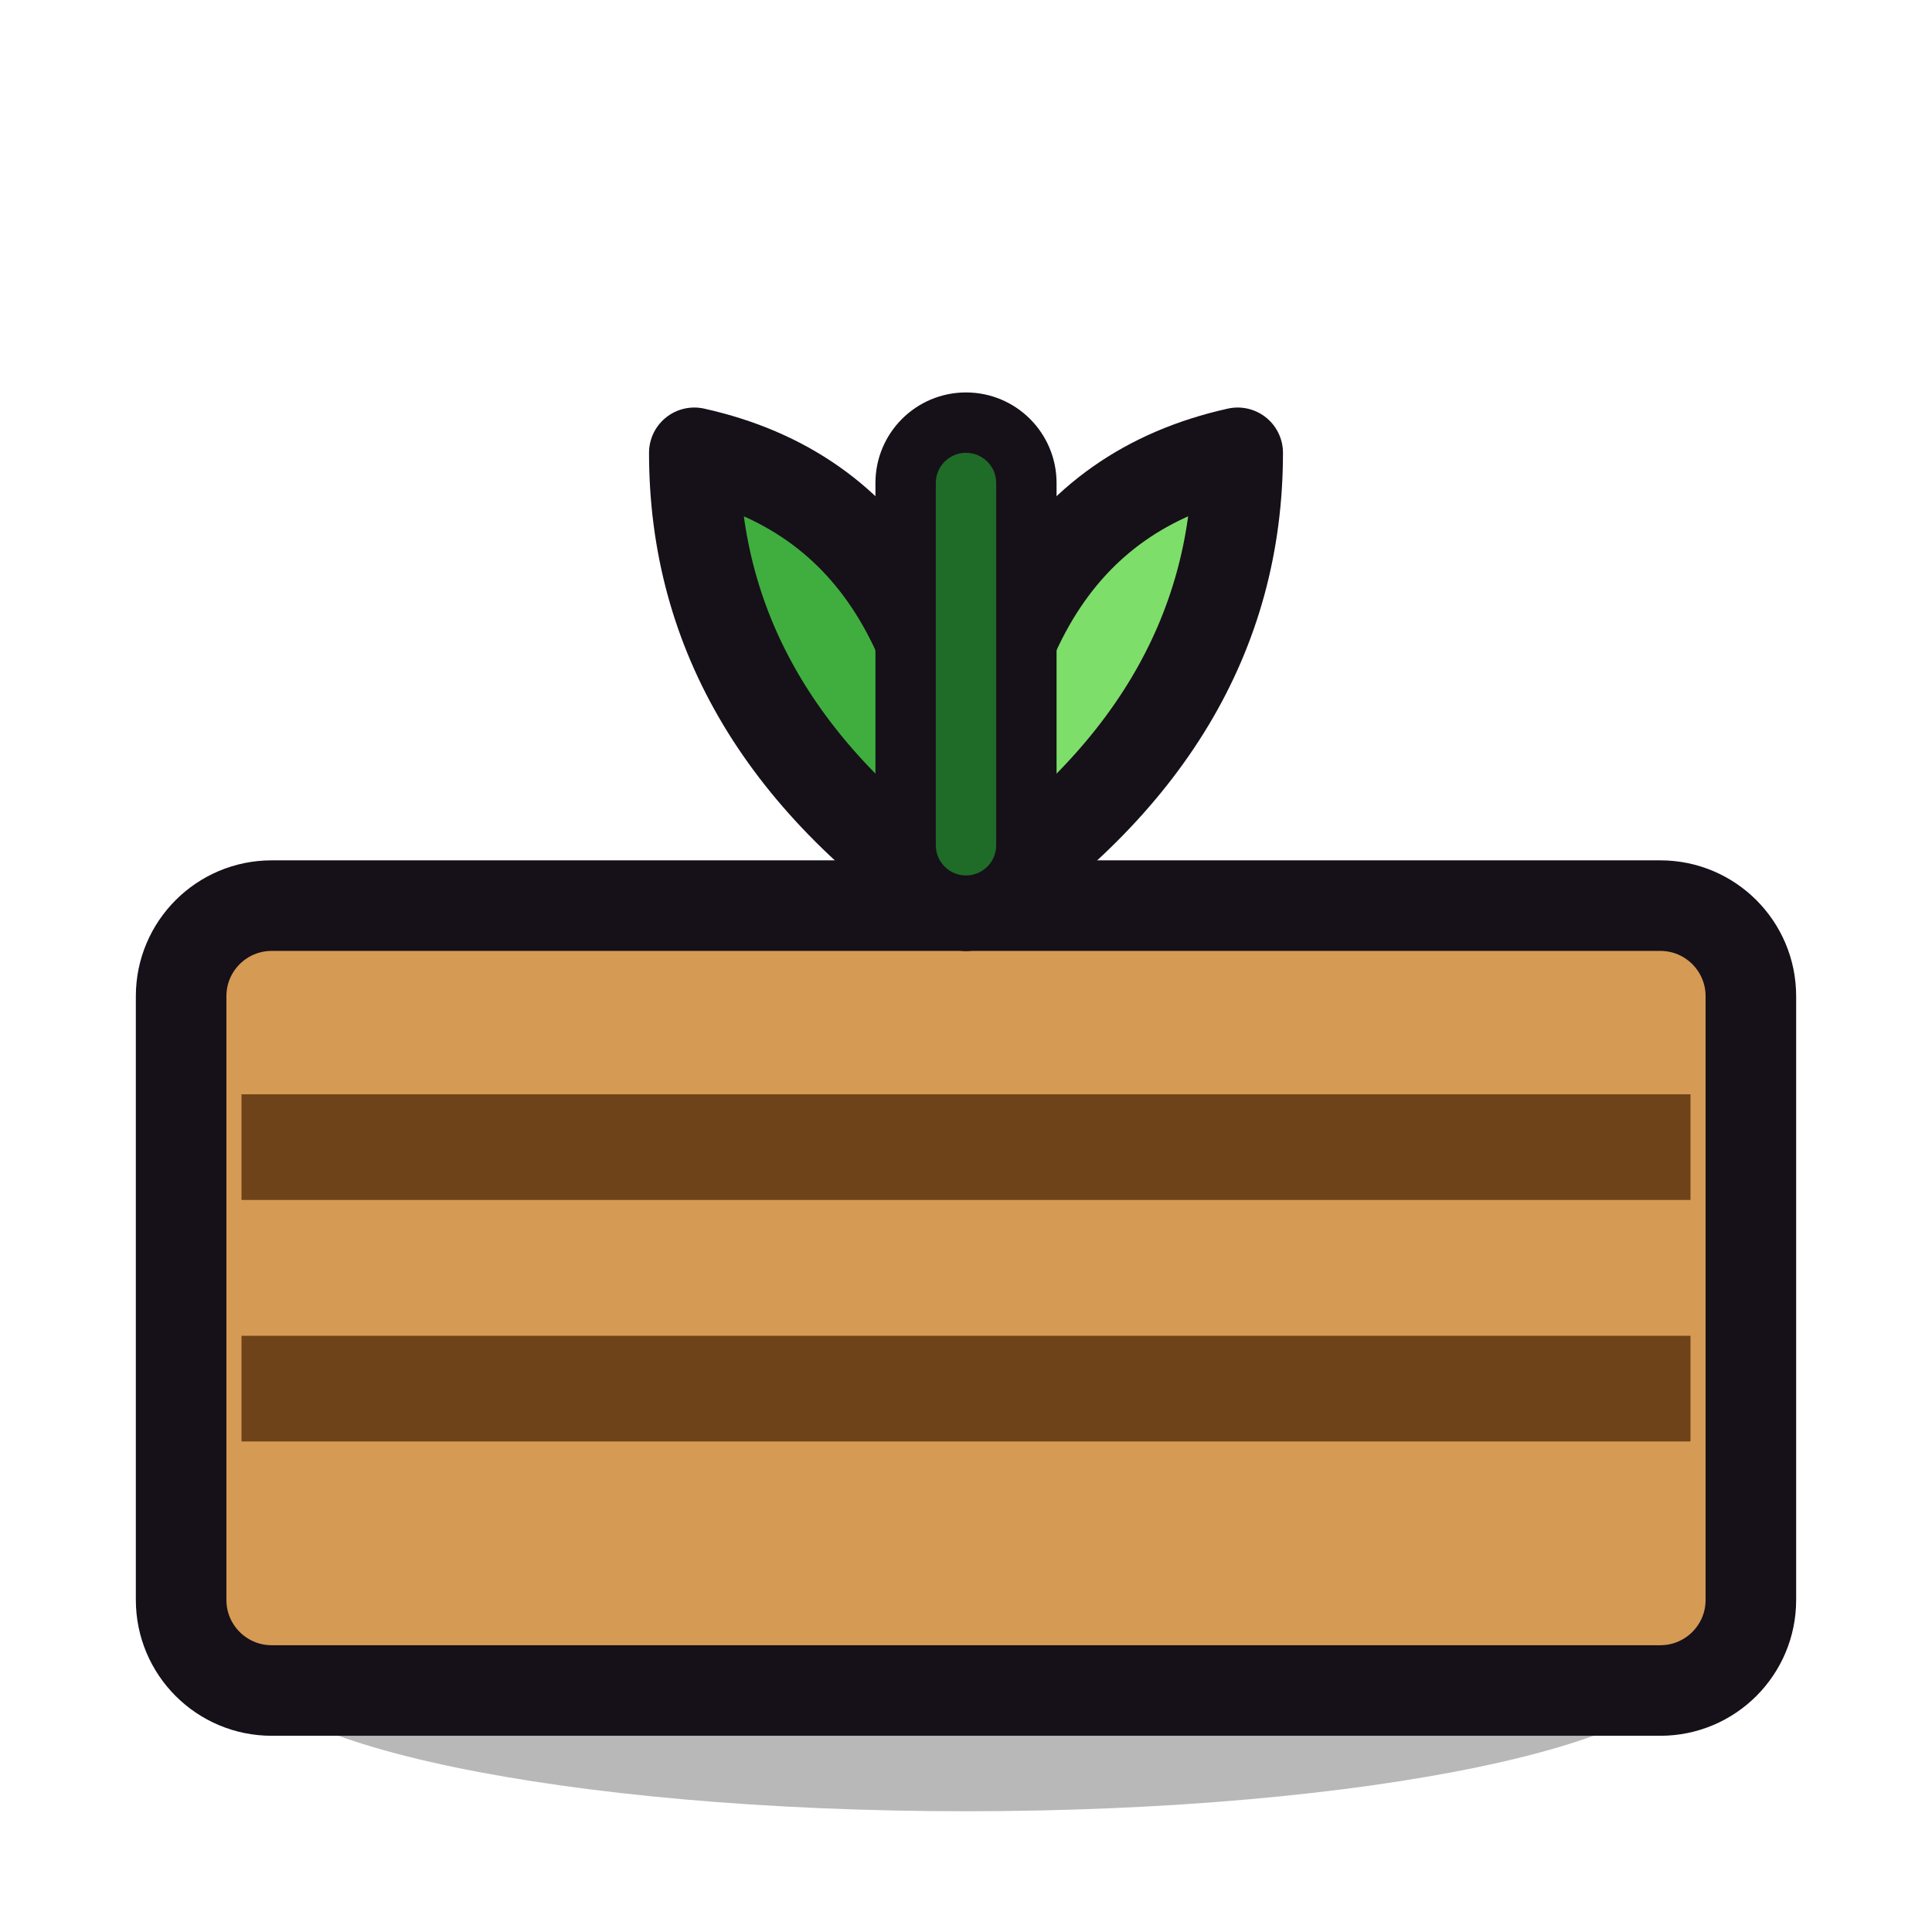
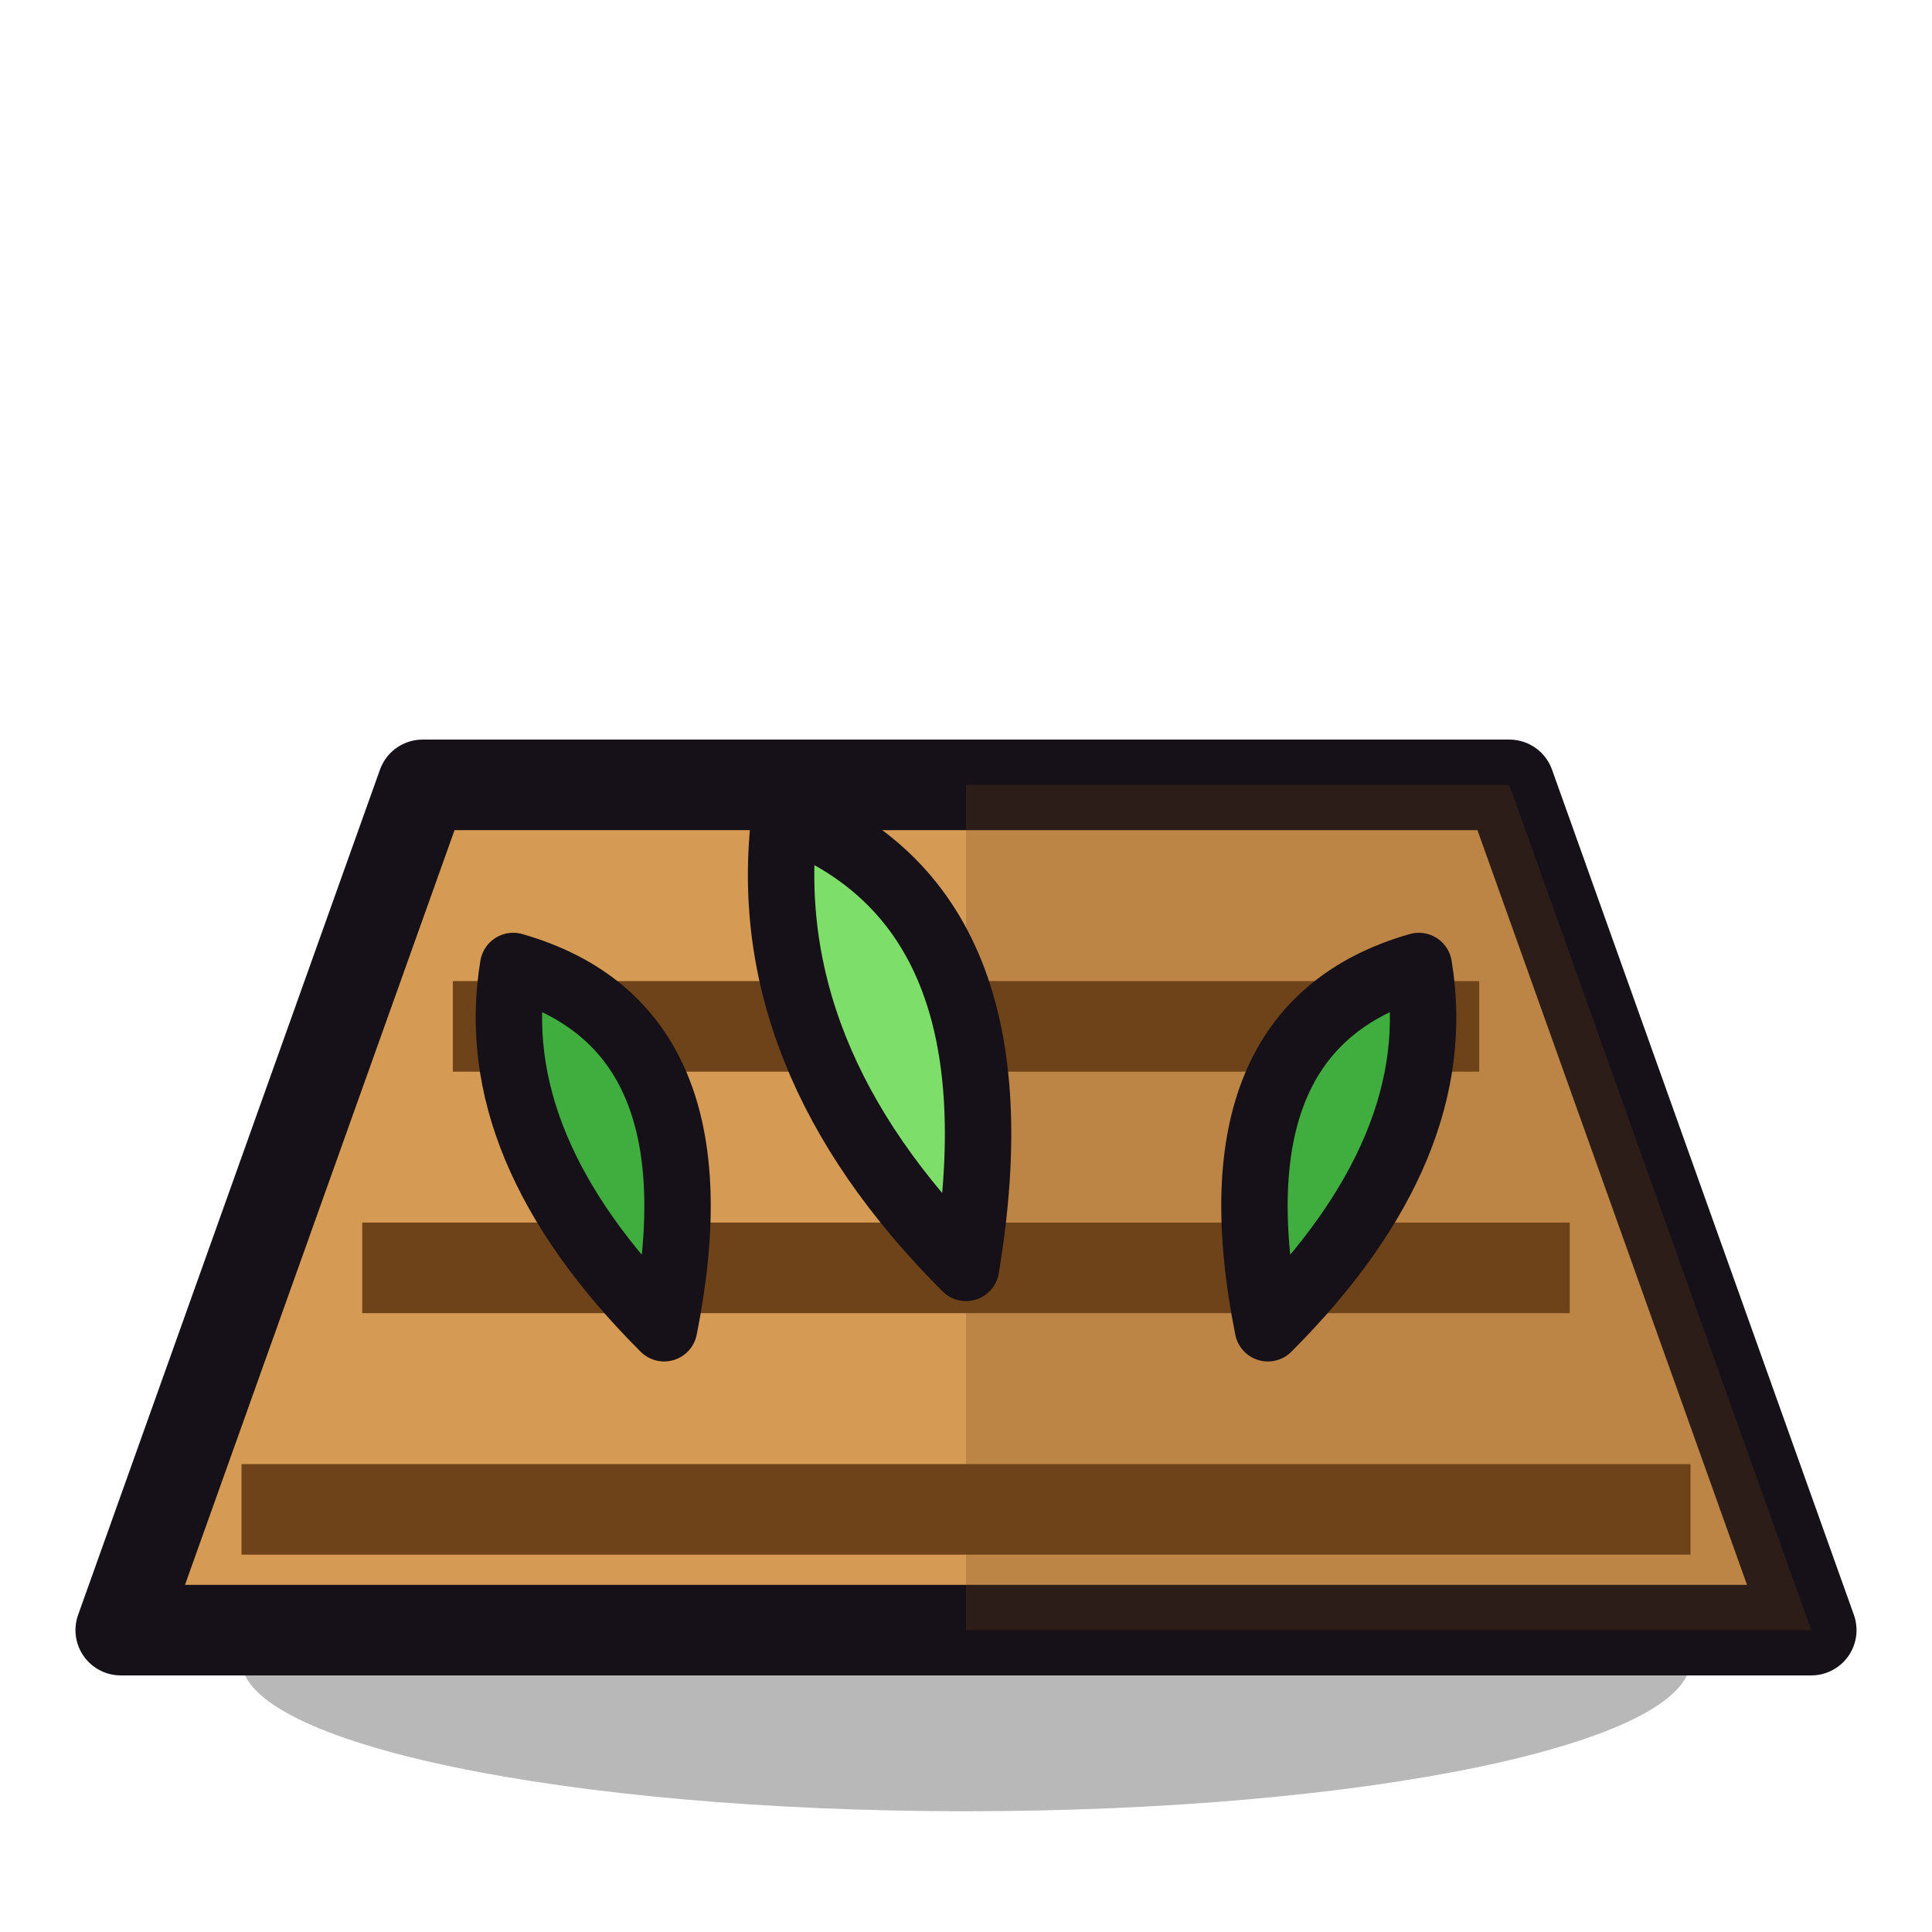
<svg xmlns="http://www.w3.org/2000/svg" viewBox="0 0 64 64">
  <ellipse cx="32" cy="55" rx="24" ry="5" fill="#000" opacity="0.28" />
-   <rect x="6" y="30" width="52" height="26" rx="3" fill="#d59a54" stroke="#161018" stroke-width="3" />
-   <path d="M6 38 H58 M6 46 H58" fill="none" opacity="1" />
-   <path d="M8 38 H56 M8 46 H56" stroke="#6f4319" stroke-width="3.5" />
-   <path d="M32 30 q-9 -6 -9 -15 q9 2 9 15 Z" fill="#3fae3f" stroke="#161018" stroke-width="3" stroke-linejoin="round" />
-   <path d="M32 30 q9 -6 9 -15 q-9 2 -9 15 Z" fill="#7ede6a" stroke="#161018" stroke-width="3" stroke-linejoin="round" />
-   <rect x="30" y="14" width="4" height="16" rx="2" fill="#1f6b28" stroke="#161018" stroke-width="2" />
+   <path d="M4 54 H60 L50 26 H14 Z" fill="#d59a54" stroke="#161018" stroke-width="3" stroke-linejoin="round" />
+   <path d="M32 26 h18 l10 28 H32 Z" fill="#6f4319" opacity="0.25" />
+   <path d="M15 34 H49 M12 42 H52 M8 50 H56" stroke="#6f4319" stroke-width="3" />
+   <path d="M22 44 q-6 -6 -5 -12 q7 2 5 12 Z" fill="#3fae3f" stroke="#161018" stroke-width="2.2" stroke-linejoin="round" />
+   <path d="M32 42 q-7 -7 -6 -15 q8 3 6 15 Z" fill="#7ede6a" stroke="#161018" stroke-width="2.2" stroke-linejoin="round" />
+   <path d="M42 44 q6 -6 5 -12 q-7 2 -5 12 Z" fill="#3fae3f" stroke="#161018" stroke-width="2.2" stroke-linejoin="round" />
</svg>
